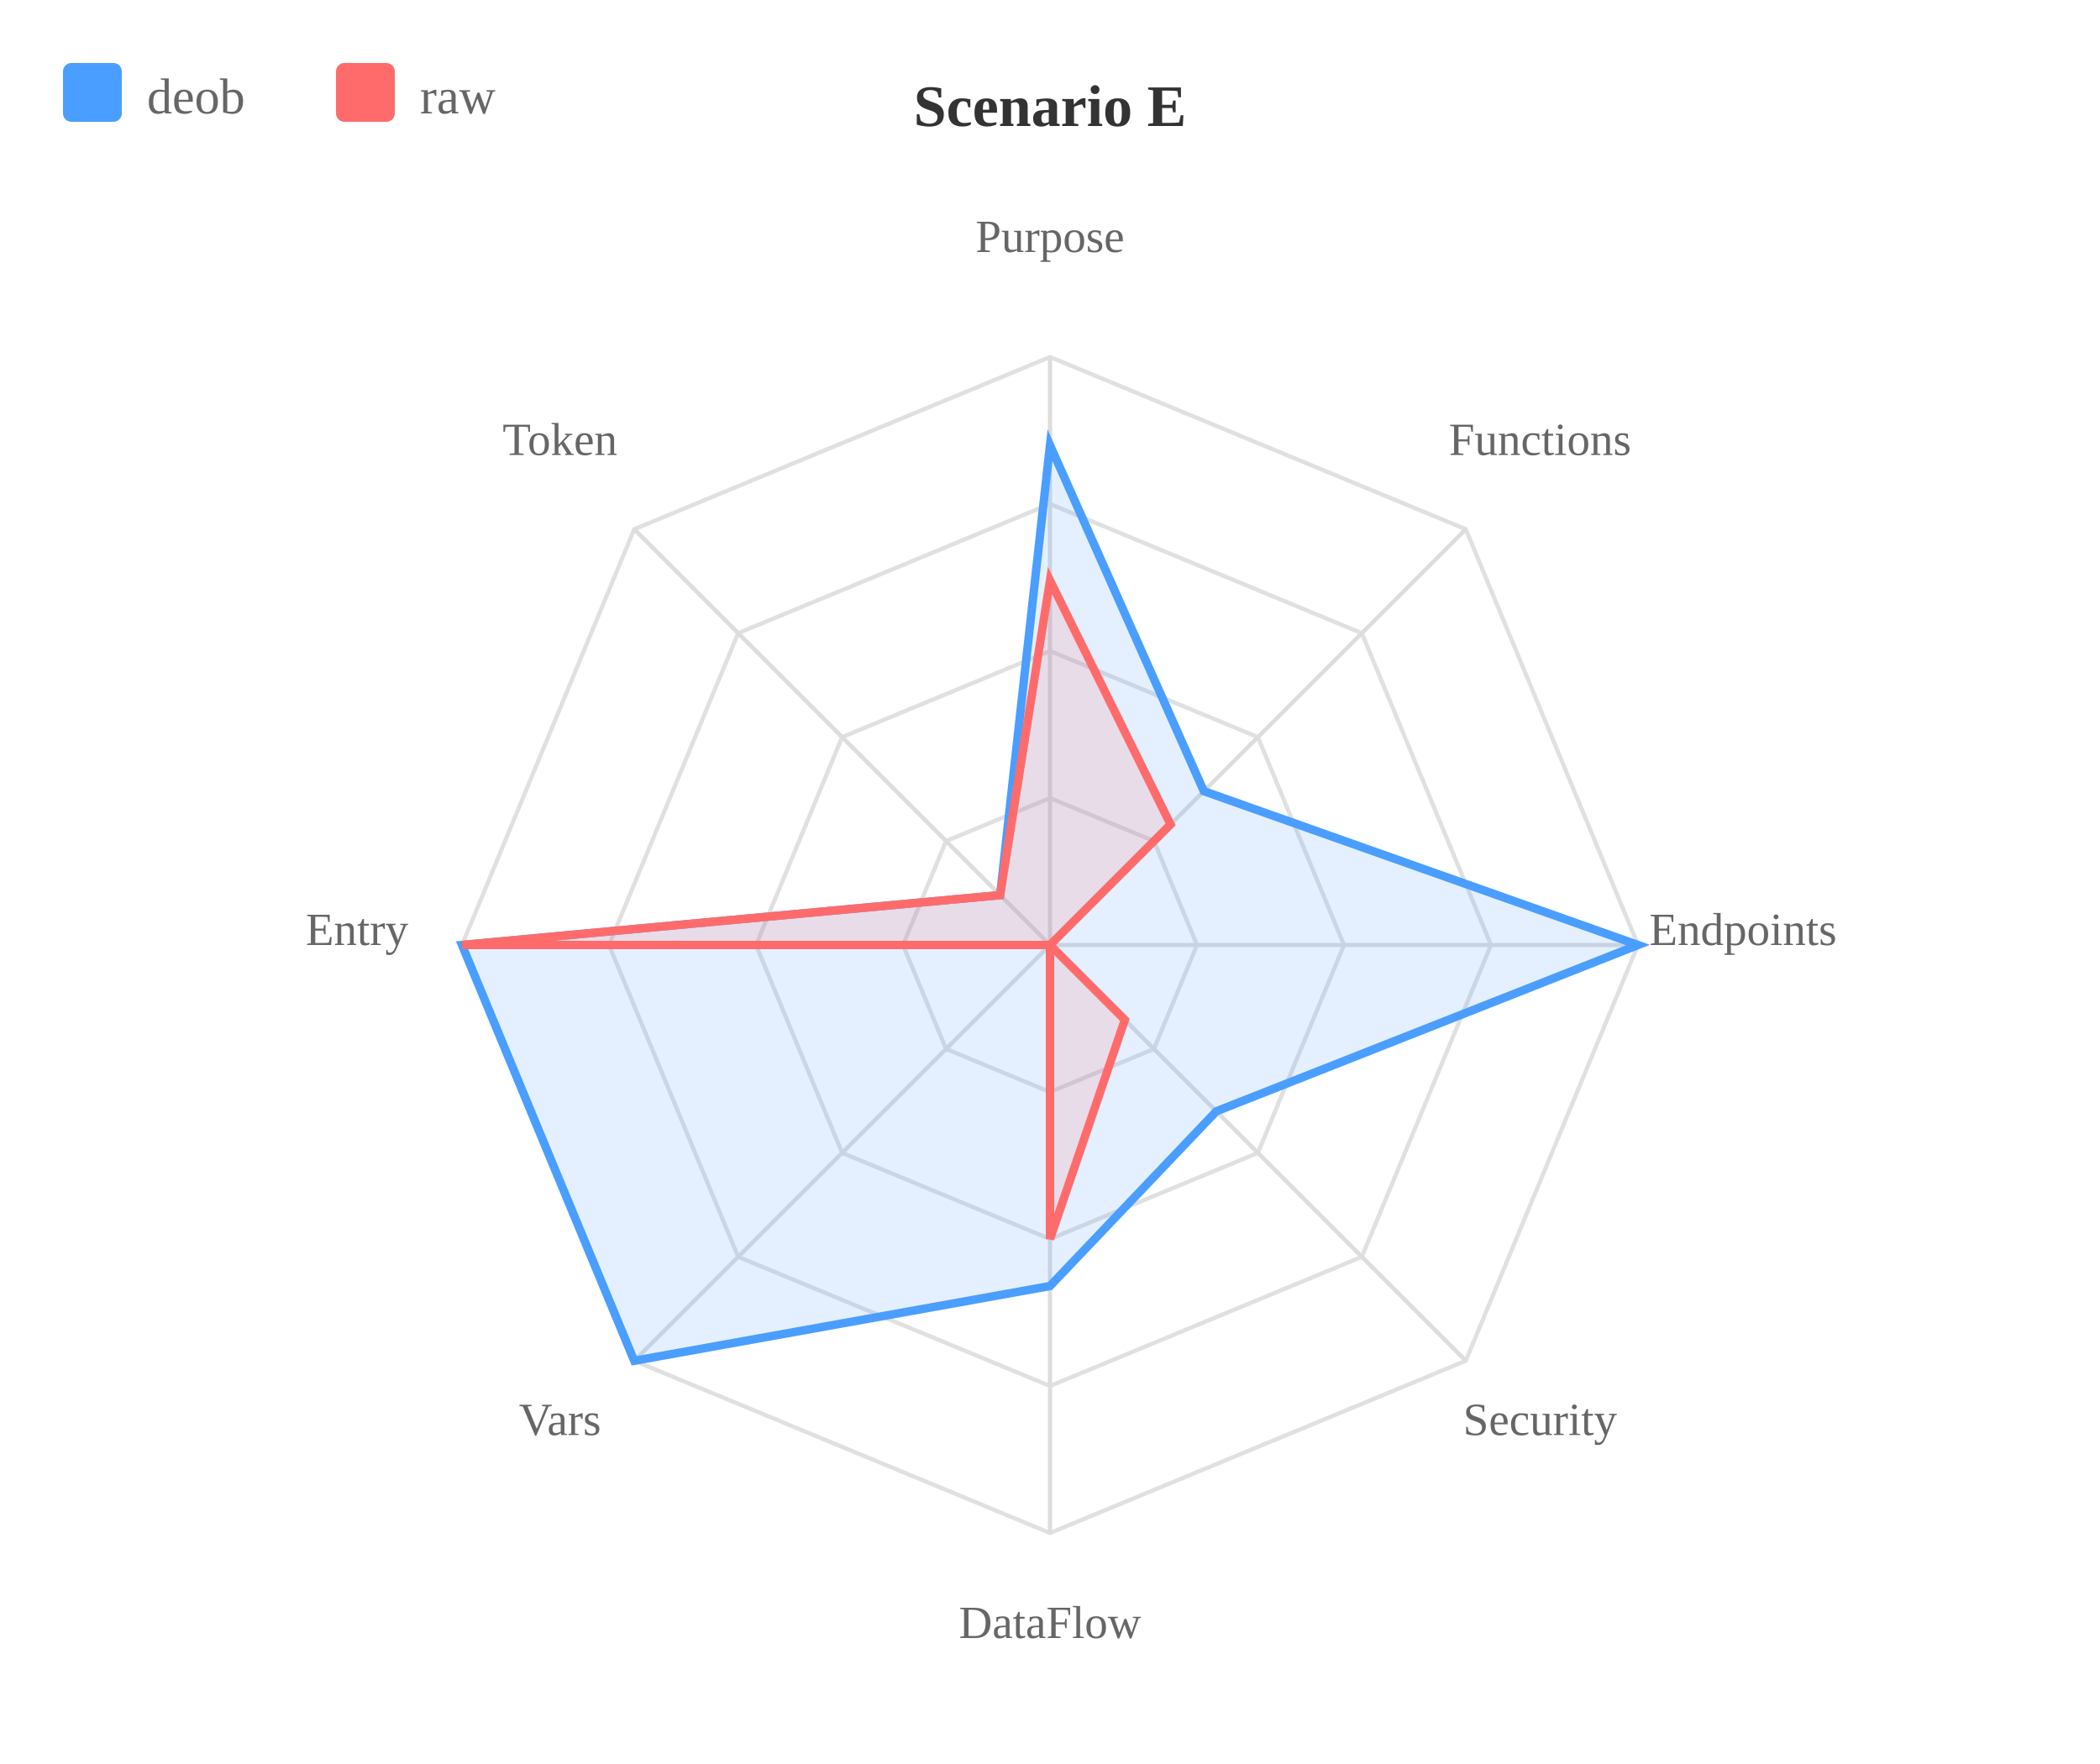
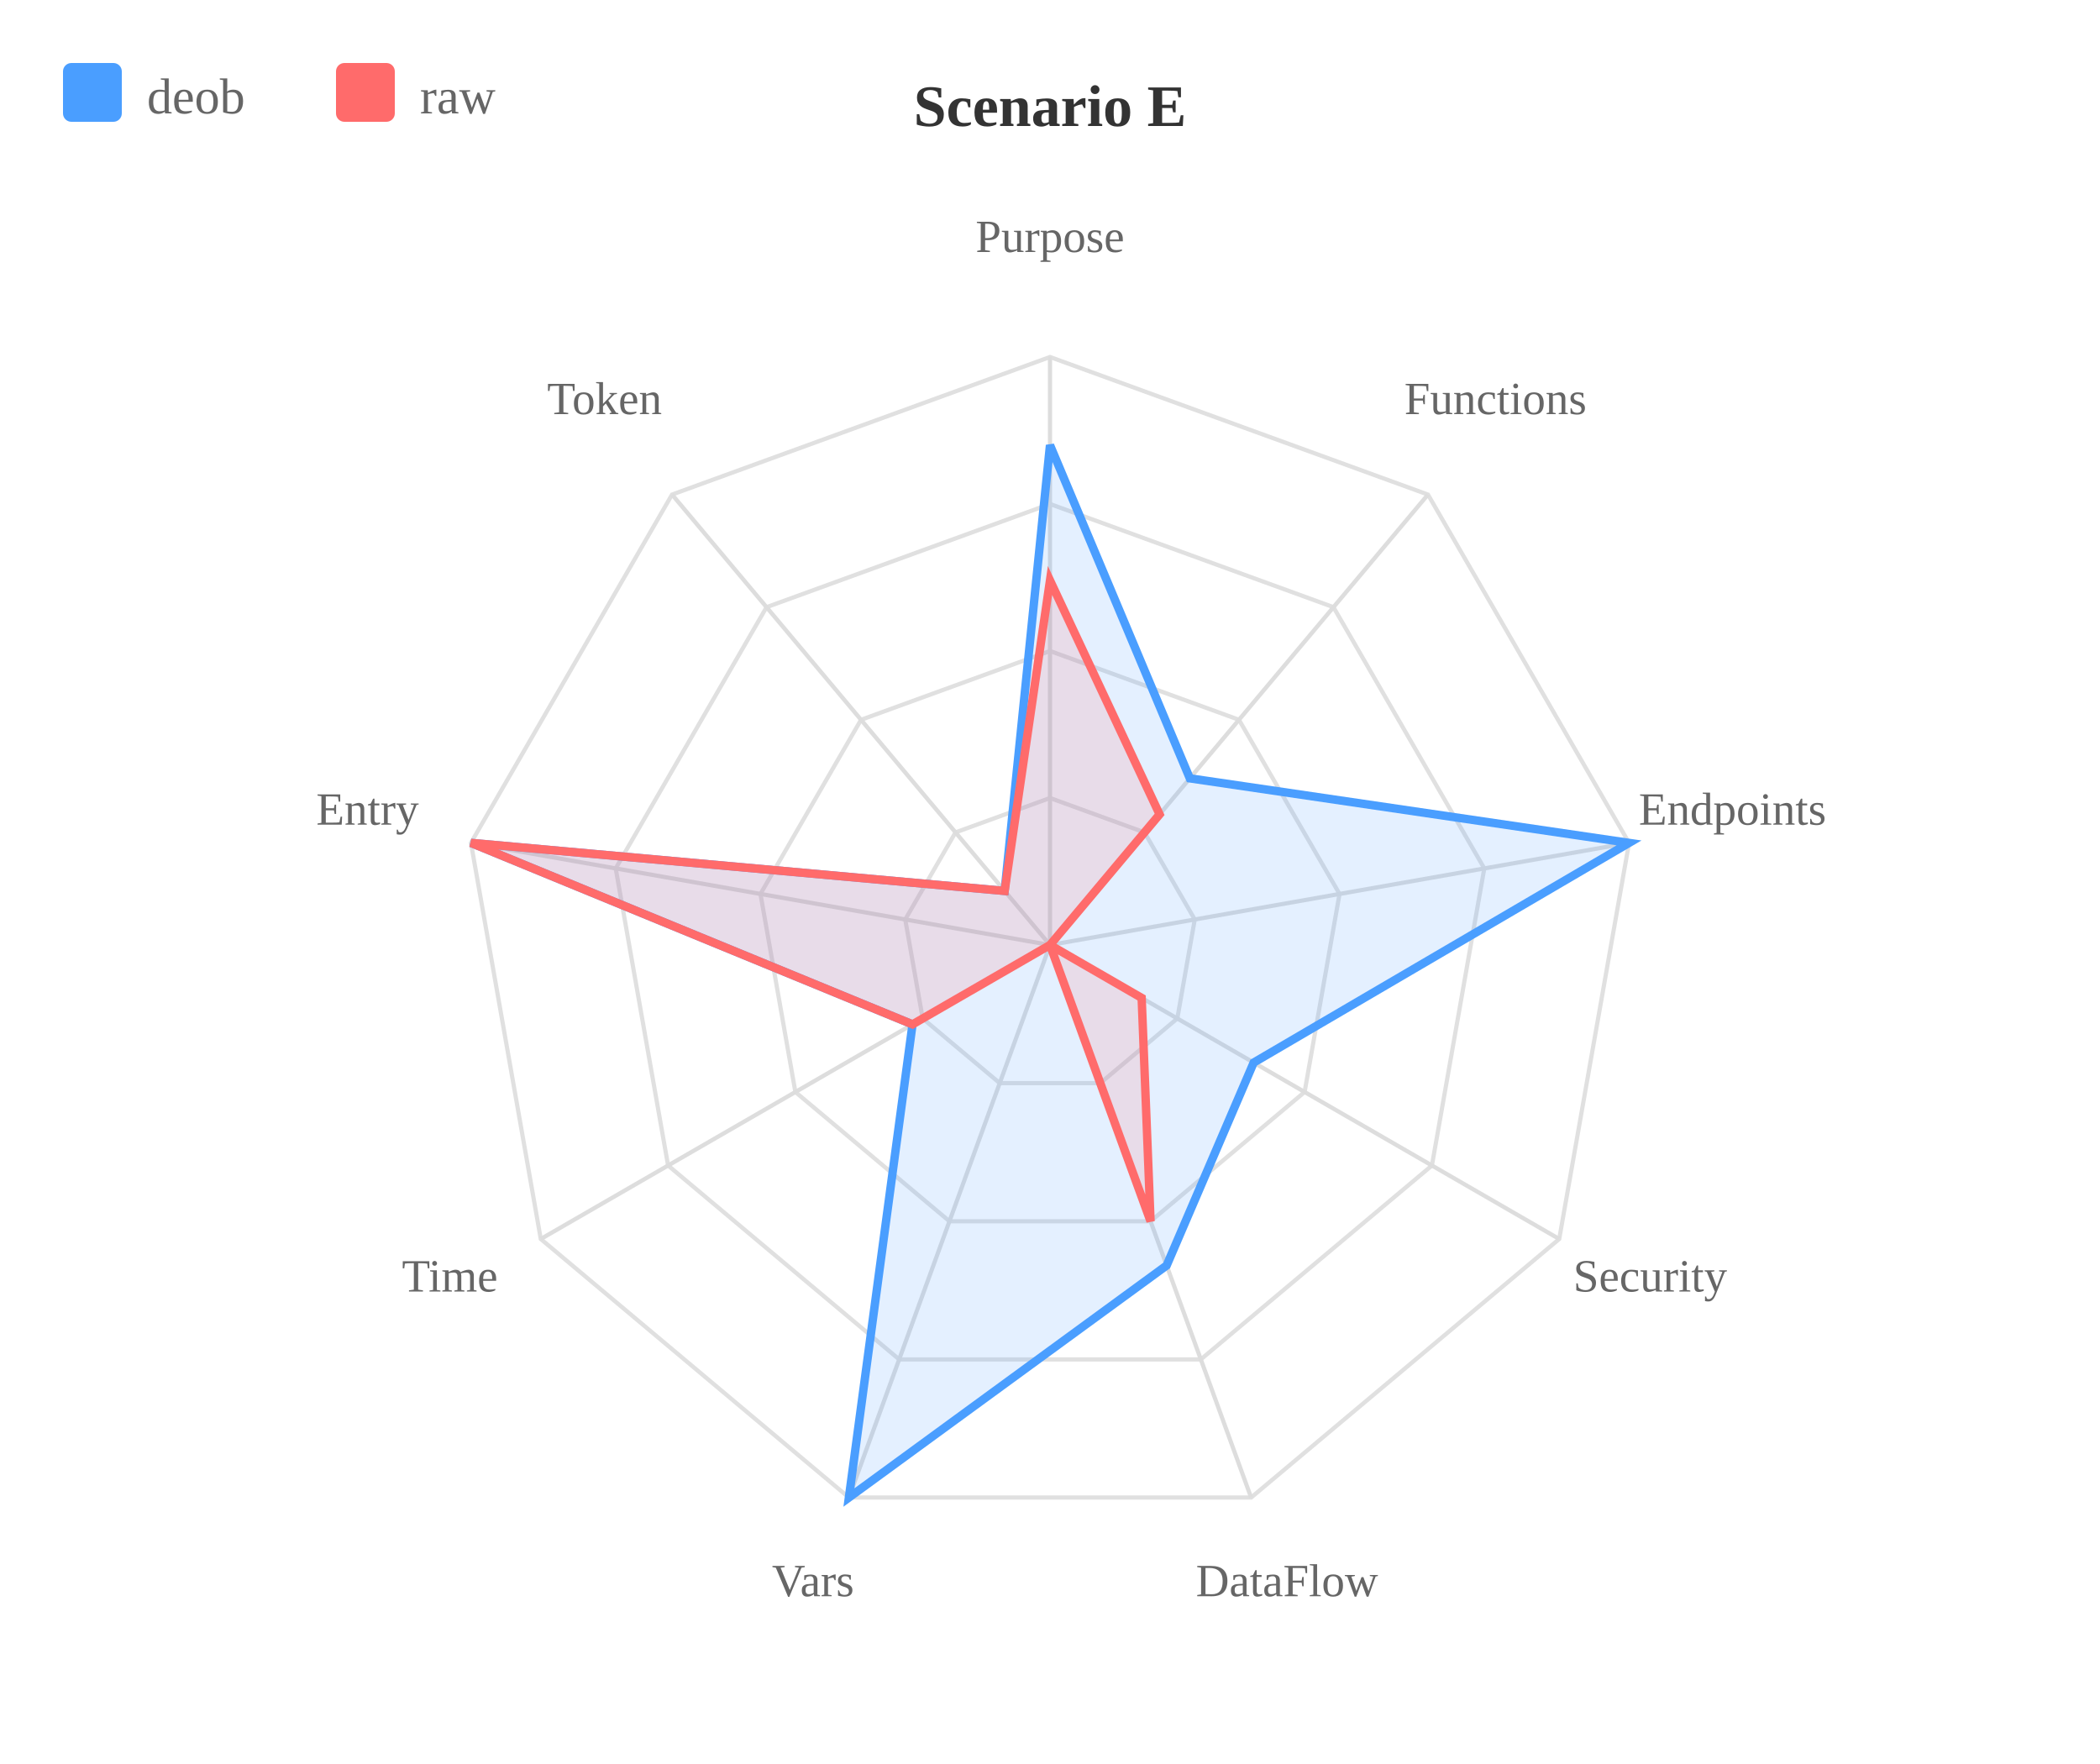
<svg xmlns="http://www.w3.org/2000/svg" width="500" height="420" viewBox="0 0 500 420">
  <text x="250" y="30" text-anchor="middle" font-size="14" font-weight="bold" fill="#333">Scenario E</text>
-   <polygon points="250,190 274.749,200.251 285,225 274.749,249.749 250,260 225.251,249.749 215,225 225.251,200.251 " fill="none" stroke="#e0e0e0" stroke-width="1" />
-   <polygon points="250,155 299.497,175.503 320,225 299.497,274.497 250,295 200.503,274.497 180,225 200.503,175.503 " fill="none" stroke="#e0e0e0" stroke-width="1" />
-   <polygon points="250,120 324.246,150.754 355,225 324.246,299.246 250,330 175.754,299.246 145,225 175.754,150.754 " fill="none" stroke="#e0e0e0" stroke-width="1" />
-   <polygon points="250,85 348.995,126.005 390,225 348.995,323.995 250,365 151.005,323.995 110,225 151.005,126.005 " fill="none" stroke="#e0e0e0" stroke-width="1" />
+   <polygon points="250,190 272.498,198.188 284.468,218.922 280.311,242.5 261.971,257.889 238.029,257.889 219.689,242.5 215.532,218.922 227.502,198.188 " fill="none" stroke="#e0e0e0" stroke-width="1" />
+   <polygon points="250,155 294.995,171.377 318.937,212.845 310.622,260 273.941,290.778 226.059,290.778 189.378,260 181.063,212.845 205.005,171.377 " fill="none" stroke="#e0e0e0" stroke-width="1" />
+   <polygon points="250,120 317.493,144.565 353.405,206.767 340.933,277.5 285.912,323.668 214.088,323.668 159.067,277.5 146.595,206.767 182.507,144.565 " fill="none" stroke="#e0e0e0" stroke-width="1" />
+   <polygon points="250,85 339.99,117.754 387.873,200.689 371.244,295 297.883,356.557 202.117,356.557 128.756,295 112.127,200.689 160.01,117.754 " fill="none" stroke="#e0e0e0" stroke-width="1" />
  <line x1="250" y1="225" x2="250" y2="85" stroke="#ddd" />
  <text x="250" y="60" text-anchor="middle" font-size="11" fill="#666">Purpose</text>
-   <line x1="250" y1="225" x2="348.995" y2="126.005" stroke="#ddd" />
-   <text x="366.673" y="108.327" text-anchor="middle" font-size="11" fill="#666">Functions</text>
-   <line x1="250" y1="225" x2="390" y2="225" stroke="#ddd" />
-   <text x="415" y="225" text-anchor="middle" font-size="11" fill="#666">Endpoints</text>
-   <line x1="250" y1="225" x2="348.995" y2="323.995" stroke="#ddd" />
-   <text x="366.673" y="341.673" text-anchor="middle" font-size="11" fill="#666">Security</text>
-   <line x1="250" y1="225" x2="250" y2="365" stroke="#ddd" />
-   <text x="250" y="390" text-anchor="middle" font-size="11" fill="#666">DataFlow</text>
-   <line x1="250" y1="225" x2="151.005" y2="323.995" stroke="#ddd" />
-   <text x="133.327" y="341.673" text-anchor="middle" font-size="11" fill="#666">Vars</text>
-   <line x1="250" y1="225" x2="110" y2="225" stroke="#ddd" />
-   <text x="85" y="225" text-anchor="middle" font-size="11" fill="#666">Entry</text>
-   <line x1="250" y1="225" x2="151.005" y2="126.005" stroke="#ddd" />
-   <text x="133.327" y="108.327" text-anchor="middle" font-size="11" fill="#666">Token</text>
-   <polygon points="250,106 286.628,188.372 390,225 289.598,264.598 250,306.2 151.005,323.995 110,225 238.121,213.121 " fill="#4a9eff" fill-opacity="0.15" stroke="#4a9eff" stroke-width="2" />
-   <polygon points="250,138.2 278.709,196.291 250,225 267.819,242.819 250,295 250,225 110,225 238.121,213.121 " fill="#ff6b6b" fill-opacity="0.15" stroke="#ff6b6b" stroke-width="2" />
+   <line x1="250" y1="225" x2="339.99" y2="117.754" stroke="#ddd" />
+   <text x="356.06" y="98.603" text-anchor="middle" font-size="11" fill="#666">Functions</text>
+   <line x1="250" y1="225" x2="387.873" y2="200.689" stroke="#ddd" />
+   <text x="412.493" y="196.348" text-anchor="middle" font-size="11" fill="#666">Endpoints</text>
+   <line x1="250" y1="225" x2="371.244" y2="295" stroke="#ddd" />
+   <text x="392.894" y="307.5" text-anchor="middle" font-size="11" fill="#666">Security</text>
+   <line x1="250" y1="225" x2="297.883" y2="356.557" stroke="#ddd" />
+   <text x="306.433" y="380.049" text-anchor="middle" font-size="11" fill="#666">DataFlow</text>
+   <line x1="250" y1="225" x2="202.117" y2="356.557" stroke="#ddd" />
+   <text x="193.567" y="380.049" text-anchor="middle" font-size="11" fill="#666">Vars</text>
+   <line x1="250" y1="225" x2="128.756" y2="295" stroke="#ddd" />
+   <text x="107.106" y="307.5" text-anchor="middle" font-size="11" fill="#666">Time</text>
+   <line x1="250" y1="225" x2="112.127" y2="200.689" stroke="#ddd" />
+   <text x="87.507" y="196.348" text-anchor="middle" font-size="11" fill="#666">Entry</text>
+   <line x1="250" y1="225" x2="160.01" y2="117.754" stroke="#ddd" />
+   <text x="143.94" y="98.603" text-anchor="middle" font-size="11" fill="#666">Token</text>
+   <polygon points="250,106 283.296,185.319 387.873,200.689 298.497,253 277.772,301.303 202.117,356.557 217.264,243.9 112.127,200.689 239.201,212.13 " fill="#4a9eff" fill-opacity="0.15" stroke="#4a9eff" stroke-width="2" />
+   <polygon points="250,138.2 276.097,193.899 250,225 271.824,237.6 273.941,290.778 250,225 217.264,243.9 112.127,200.689 239.201,212.13 " fill="#ff6b6b" fill-opacity="0.15" stroke="#ff6b6b" stroke-width="2" />
  <rect x="15" y="15" width="14" height="14" fill="#4a9eff" rx="2" />
  <text x="35" y="27" font-size="12" fill="#666">deob</text>
  <rect x="80" y="15" width="14" height="14" fill="#ff6b6b" rx="2" />
  <text x="100" y="27" font-size="12" fill="#666">raw</text>
</svg>
